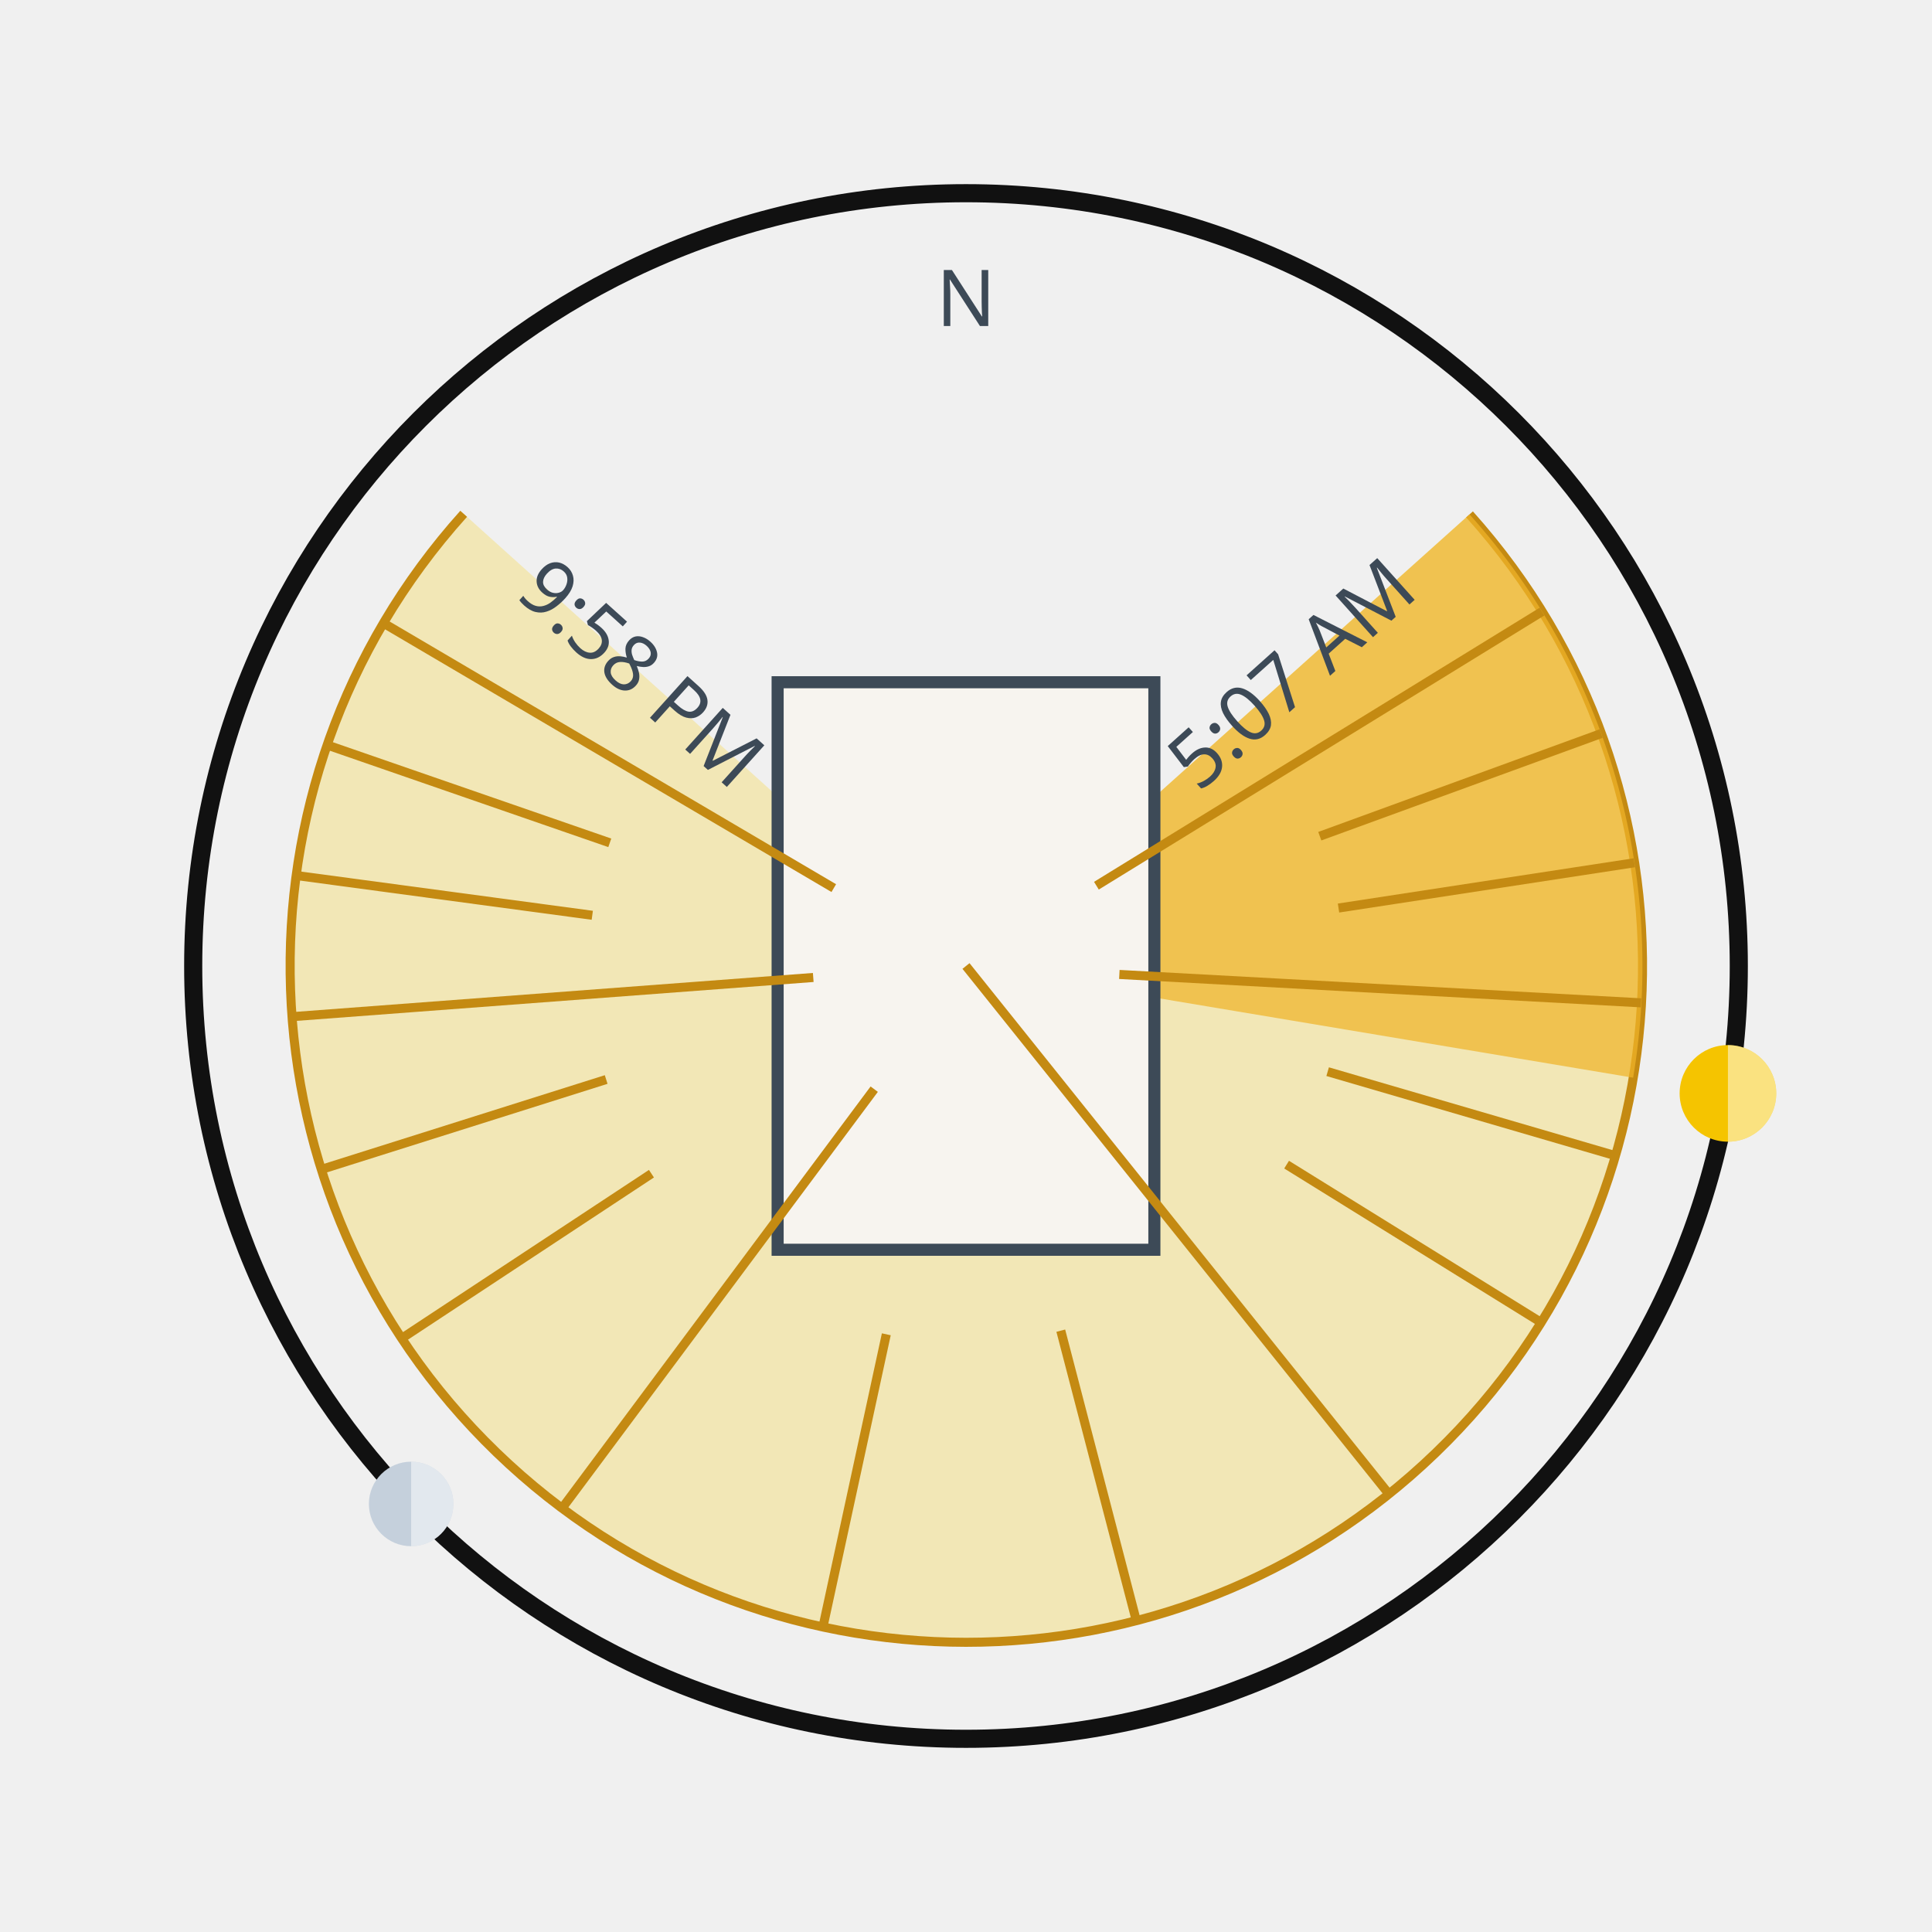
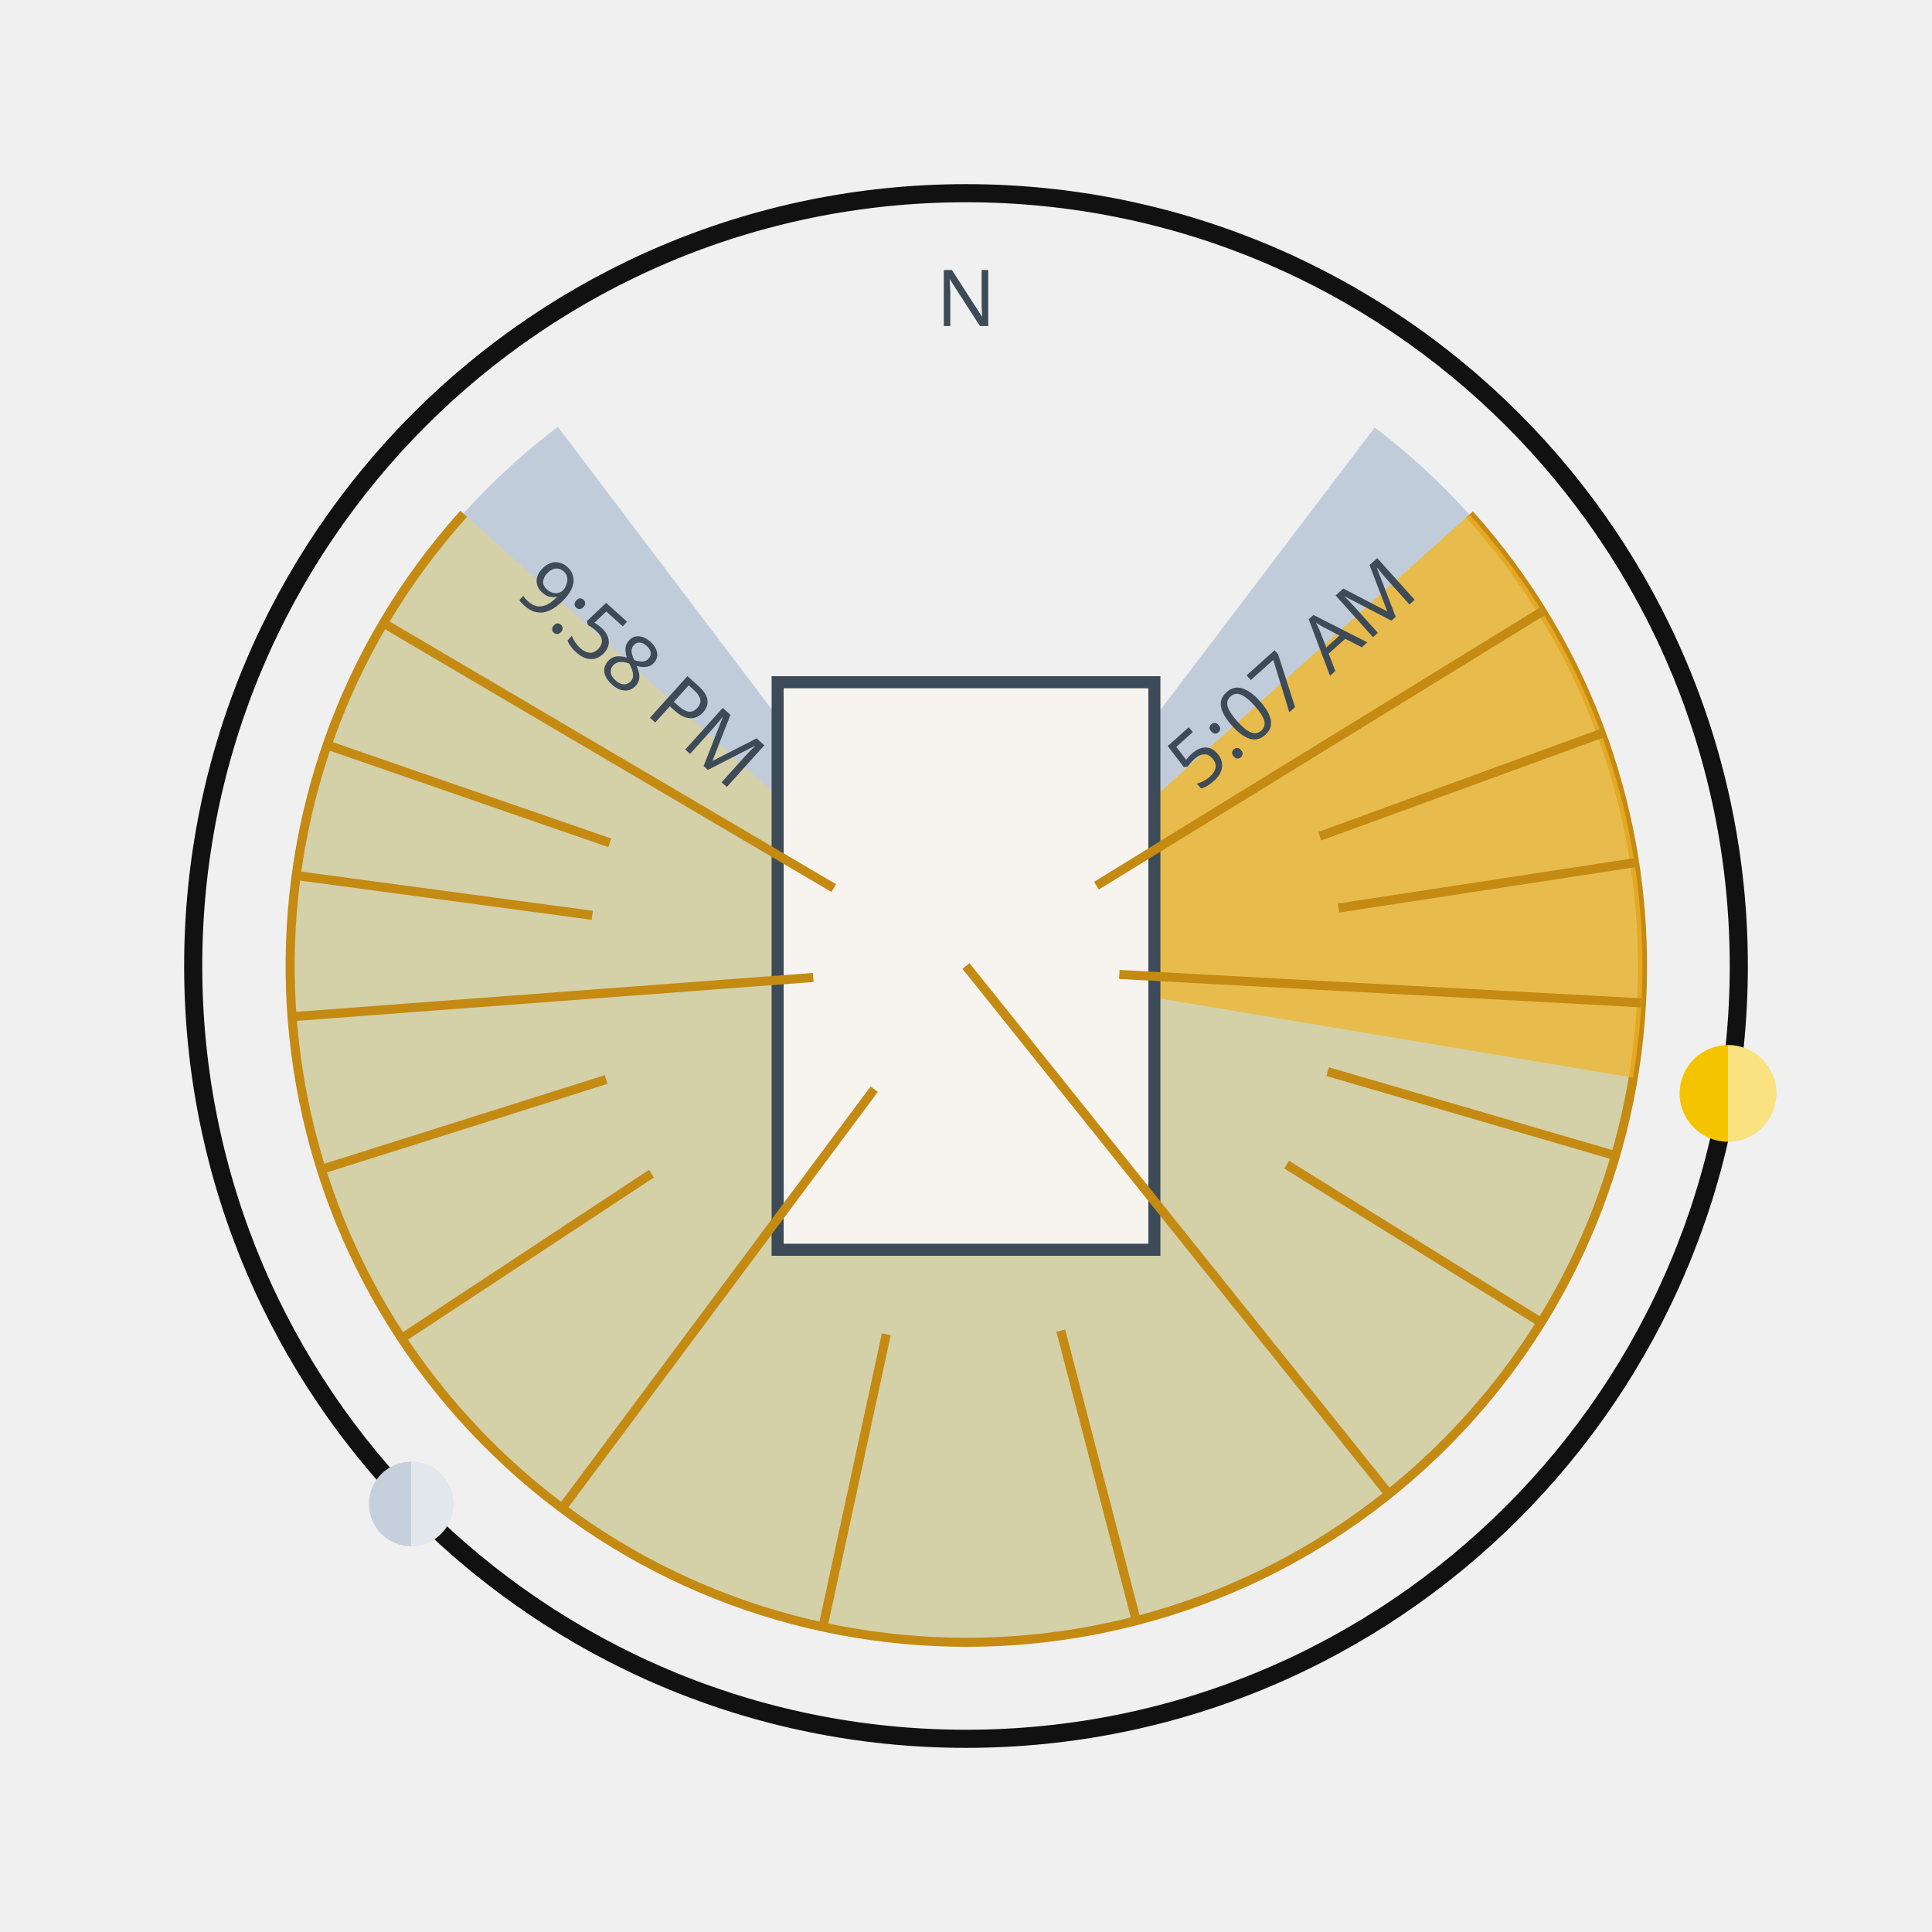
<svg xmlns="http://www.w3.org/2000/svg" width="320" height="320" viewBox="0 0 320 320" font-family="sans-serif" font-size="13">
+   <path id="twilight" d="M 160.0 160.0 L 227.7 70.8 A 112.0 112.0 0 1 1 92.4 70.7 Z" fill="#9aafc9" fill-opacity="0.55" />
  <path id="pale" d="M 160.0 160.0 L 243.4 85.2 A 112.0 112.0 0 1 1 76.8 85.1 Z" fill="#f6d84a" fill-opacity="0.35" />
  <path id="rim" d="M 243.4 85.2 A 112.0 112.0 0 1 1 76.8 85.1" fill="none" stroke="#c48a12" stroke-width="1.5" />
  <circle id="ring" cx="160.0" cy="160.0" r="128.0" fill="none" stroke="#111111" stroke-width="3" />
  <path id="strong" d="M 160.0 160.0 L 243.4 85.2 A 112.0 112.0 0 0 1 270.5 178.5 Z" fill="#f0b429" fill-opacity="0.72" />
  <polygon id="house" points="128.8,207.0 128.8,113.0 191.2,113.0 191.2,207.0" fill="#f7f4ef" stroke="#3d4a57" stroke-width="2" />
  <g id="hours">
    <line x1="181.6" y1="146.7" x2="255.4" y2="101.3" stroke="#c48a12" stroke-width="1.5" />
    <line x1="218.6" y1="138.5" x2="265.2" y2="121.5" stroke="#c48a12" stroke-width="1.5" />
    <line x1="221.7" y1="150.4" x2="270.7" y2="142.9" stroke="#c48a12" stroke-width="1.5" />
    <line x1="185.4" y1="161.4" x2="271.8" y2="166.1" stroke="#c48a12" stroke-width="1.5" />
    <line x1="219.9" y1="177.5" x2="267.5" y2="191.4" stroke="#c48a12" stroke-width="1.5" />
    <line x1="213.1" y1="192.9" x2="255.2" y2="219.0" stroke="#c48a12" stroke-width="1.5" />
    <line x1="160.0" y1="160.0" x2="230.0" y2="247.4" stroke="#c48a12" stroke-width="1.5" />
    <line x1="175.7" y1="220.4" x2="188.2" y2="268.4" stroke="#c48a12" stroke-width="1.5" />
    <line x1="146.8" y1="221.0" x2="136.3" y2="269.5" stroke="#c48a12" stroke-width="1.5" />
    <line x1="144.8" y1="180.4" x2="93.1" y2="249.8" stroke="#c48a12" stroke-width="1.5" />
    <line x1="107.9" y1="194.4" x2="66.5" y2="221.7" stroke="#c48a12" stroke-width="1.5" />
    <line x1="100.4" y1="178.8" x2="53.2" y2="193.7" stroke="#c48a12" stroke-width="1.5" />
    <line x1="134.7" y1="161.9" x2="48.3" y2="168.4" stroke="#c48a12" stroke-width="1.5" />
    <line x1="98.1" y1="151.6" x2="49.0" y2="145.0" stroke="#c48a12" stroke-width="1.5" />
    <line x1="101.0" y1="139.6" x2="54.2" y2="123.4" stroke="#c48a12" stroke-width="1.5" />
    <line x1="138.1" y1="147.1" x2="63.5" y2="103.2" stroke="#c48a12" stroke-width="1.5" />
  </g>
  <g id="sun">
    <circle cx="286.2" cy="181.1" r="8.0" fill="#f5c400" />
    <path d="M 286.2 173.1 A 8.0 8.0 0 0 1 286.2 189.1 Z" fill="#ffffff" fill-opacity="0.5" />
  </g>
  <g id="moon">
    <circle cx="68.1" cy="249.1" r="7.0" fill="#c5d0dc" />
    <path d="M 68.1 242.1 A 7.0 7.0 0 0 1 68.1 256.1 Z" fill="#ffffff" fill-opacity="0.5" />
  </g>
  <text id="sunrise" x="213.9" y="111.6" text-anchor="middle" dominant-baseline="middle" fill="#3d4a57" transform="rotate(-41.9 213.9 111.6)">5:07 AM</text>
  <text id="sunset" x="106.2" y="111.5" text-anchor="middle" dominant-baseline="middle" fill="#3d4a57" transform="rotate(402.0 106.2 111.5)">9:58 PM</text>
  <text id="north" x="160.0" y="54.0" text-anchor="middle" fill="#3d4a57">N</text>
</svg>
